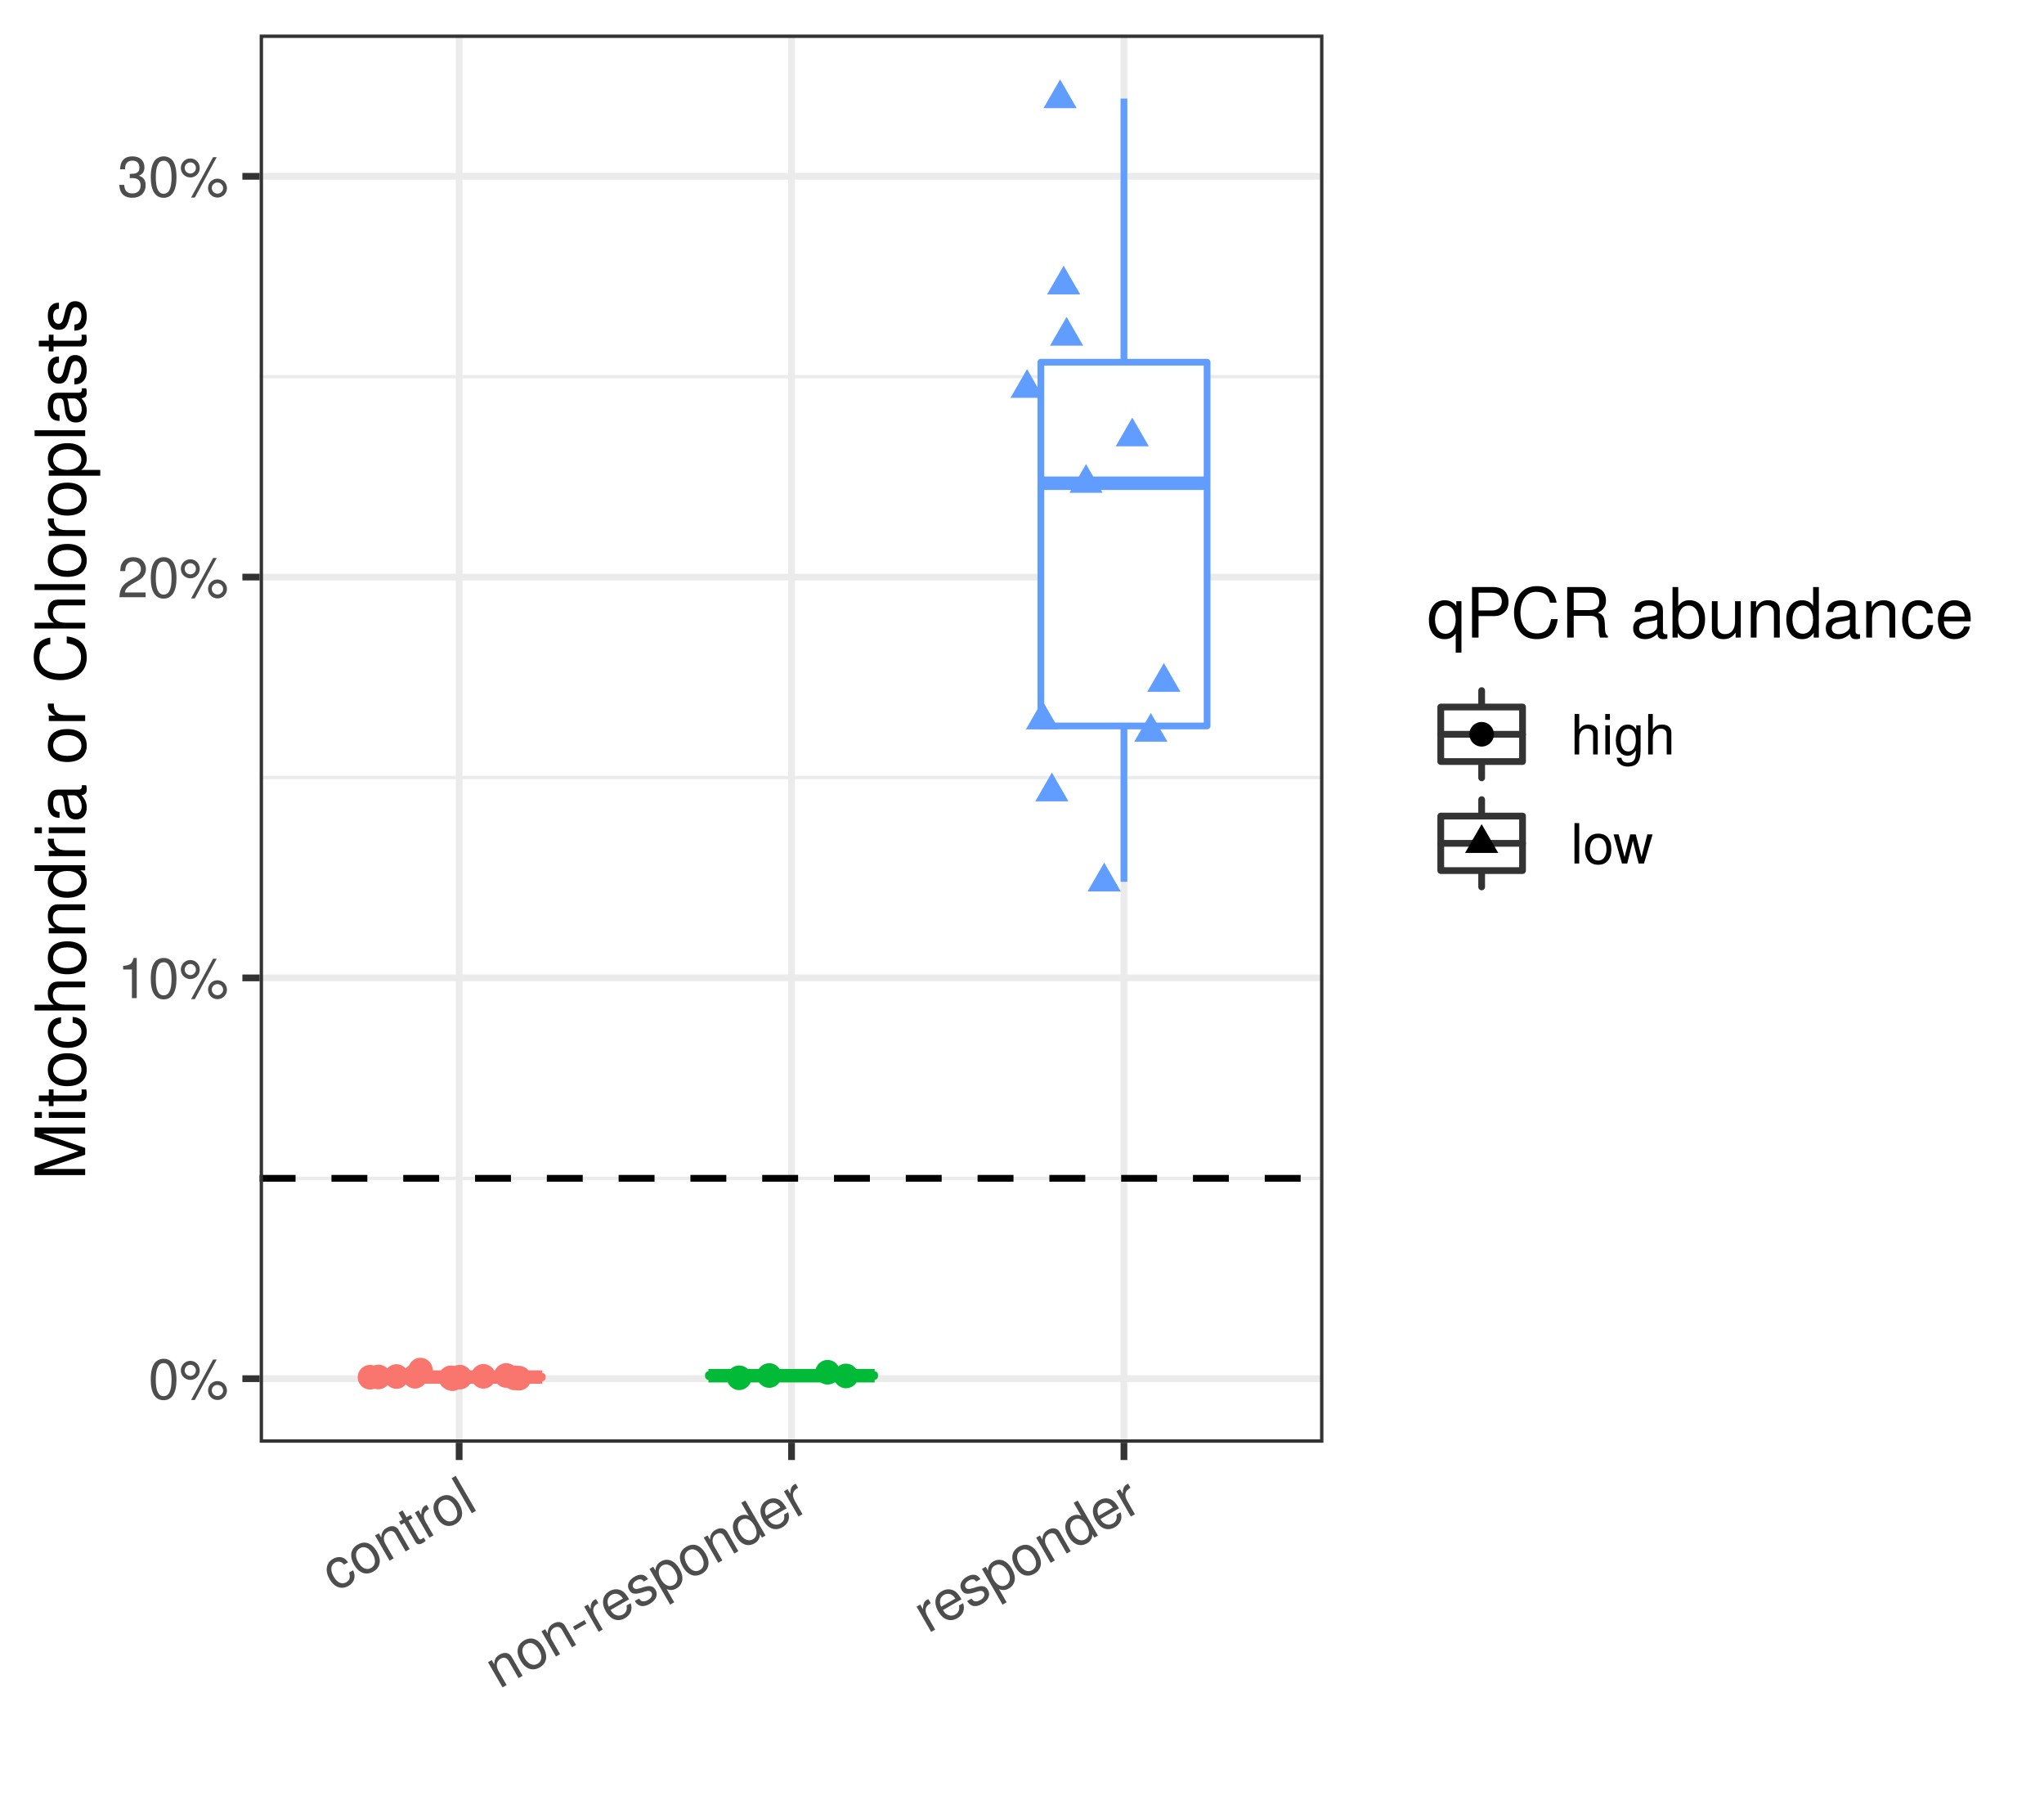
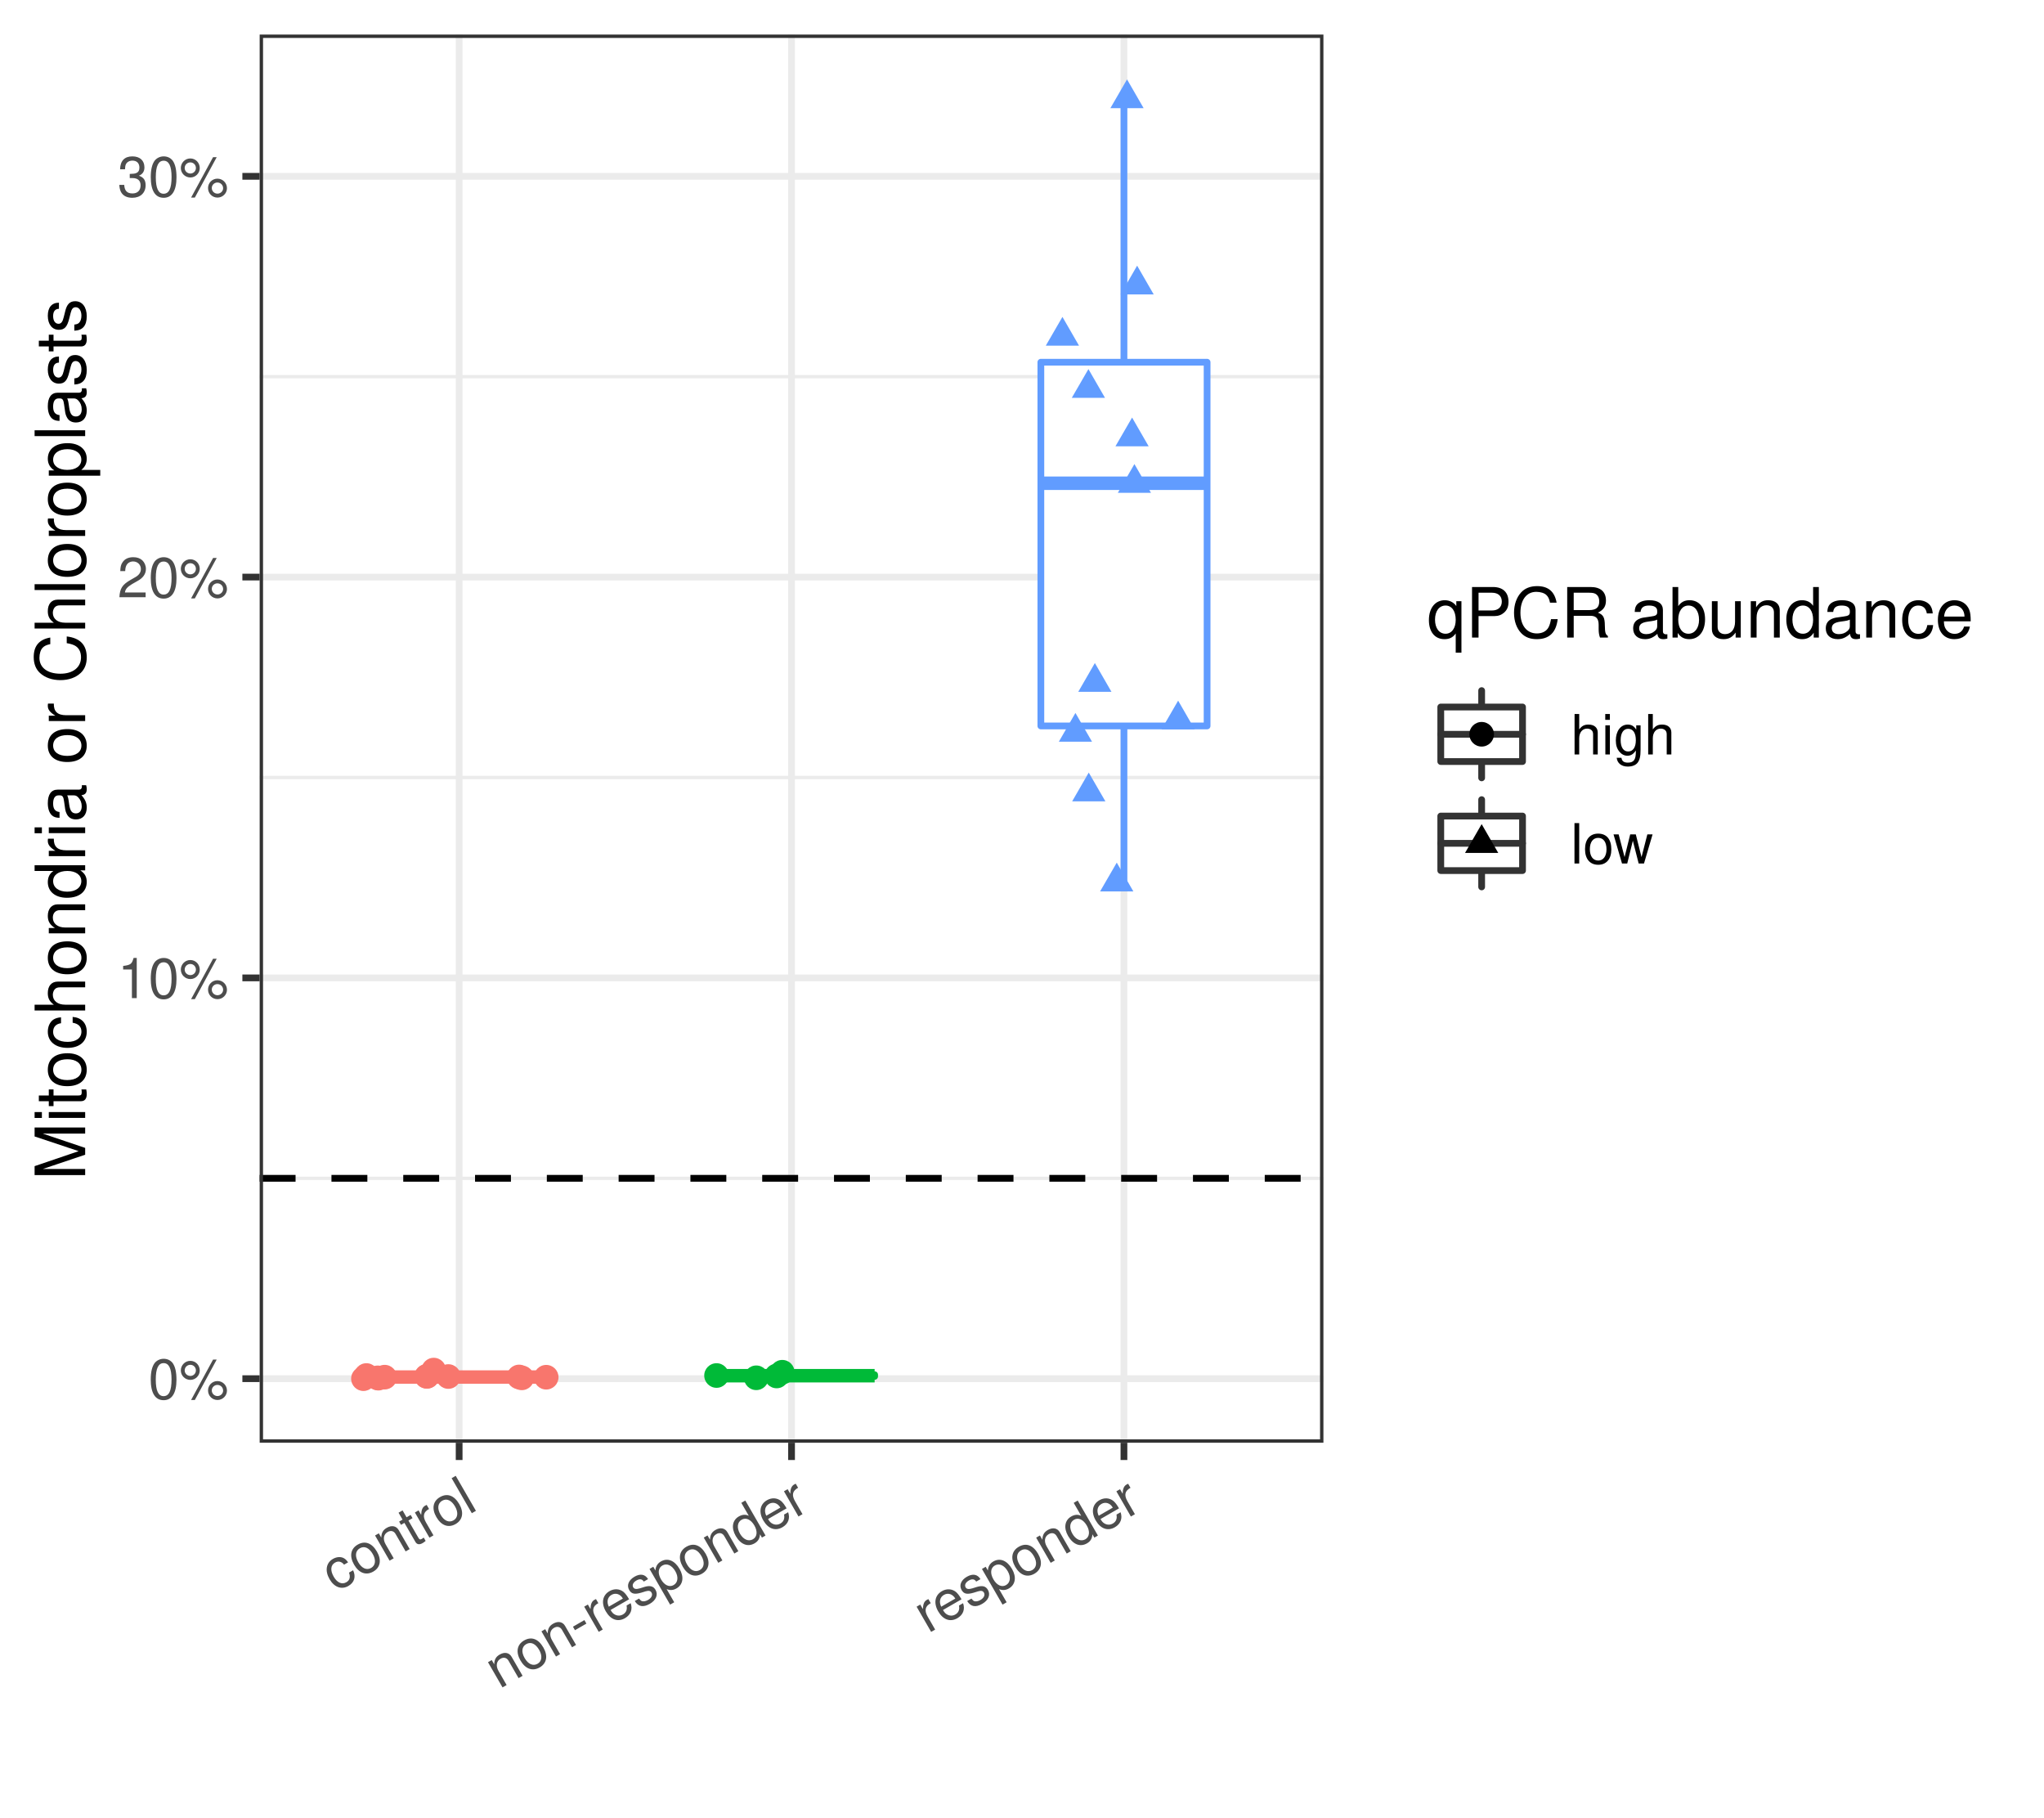
<svg xmlns="http://www.w3.org/2000/svg" viewBox="0 0 324.00 288.00">
  <defs>
    <style type="text/css">
    line, polyline, polygon, path, rect, circle {
      fill: none;
      stroke: #000000;
      stroke-linecap: round;
      stroke-linejoin: round;
      stroke-miterlimit: 10.00;
    }
  </style>
  </defs>
  <rect width="100%" height="100%" style="stroke: none; fill: #FFFFFF;" />
  <rect x="0.00" y="0.00" width="324.00" height="288.00" style="stroke-width: 1.07; stroke: #FFFFFF; fill: #FFFFFF;" />
  <defs>
    <clipPath id="cpNDEuMTZ8MjA5Ljc4fDIyOC42M3w1LjQ4">
      <rect x="41.16" y="5.48" width="168.62" height="223.15" />
    </clipPath>
  </defs>
  <rect x="41.16" y="5.48" width="168.62" height="223.15" style="stroke-width: 1.07; stroke: none; fill: #FFFFFF;" clip-path="url(#cpNDEuMTZ8MjA5Ljc4fDIyOC42M3w1LjQ4)" />
  <polyline points="41.16,186.73 209.78,186.73 " style="stroke-width: 0.53; stroke: #EBEBEB; stroke-linecap: butt;" clip-path="url(#cpNDEuMTZ8MjA5Ljc4fDIyOC42M3w1LjQ4)" />
  <polyline points="41.16,123.21 209.78,123.21 " style="stroke-width: 0.53; stroke: #EBEBEB; stroke-linecap: butt;" clip-path="url(#cpNDEuMTZ8MjA5Ljc4fDIyOC42M3w1LjQ4)" />
  <polyline points="41.16,59.69 209.78,59.69 " style="stroke-width: 0.53; stroke: #EBEBEB; stroke-linecap: butt;" clip-path="url(#cpNDEuMTZ8MjA5Ljc4fDIyOC42M3w1LjQ4)" />
  <polyline points="41.16,218.48 209.78,218.48 " style="stroke-width: 1.07; stroke: #EBEBEB; stroke-linecap: butt;" clip-path="url(#cpNDEuMTZ8MjA5Ljc4fDIyOC42M3w1LjQ4)" />
  <polyline points="41.16,154.97 209.78,154.97 " style="stroke-width: 1.07; stroke: #EBEBEB; stroke-linecap: butt;" clip-path="url(#cpNDEuMTZ8MjA5Ljc4fDIyOC42M3w1LjQ4)" />
  <polyline points="41.16,91.45 209.78,91.45 " style="stroke-width: 1.07; stroke: #EBEBEB; stroke-linecap: butt;" clip-path="url(#cpNDEuMTZ8MjA5Ljc4fDIyOC42M3w1LjQ4)" />
  <polyline points="41.16,27.94 209.78,27.94 " style="stroke-width: 1.07; stroke: #EBEBEB; stroke-linecap: butt;" clip-path="url(#cpNDEuMTZ8MjA5Ljc4fDIyOC42M3w1LjQ4)" />
  <polyline points="72.78,228.63 72.78,5.48 " style="stroke-width: 1.07; stroke: #EBEBEB; stroke-linecap: butt;" clip-path="url(#cpNDEuMTZ8MjA5Ljc4fDIyOC42M3w1LjQ4)" />
  <polyline points="125.47,228.63 125.47,5.48 " style="stroke-width: 1.07; stroke: #EBEBEB; stroke-linecap: butt;" clip-path="url(#cpNDEuMTZ8MjA5Ljc4fDIyOC42M3w1LjQ4)" />
  <polyline points="178.16,228.63 178.16,5.48 " style="stroke-width: 1.07; stroke: #EBEBEB; stroke-linecap: butt;" clip-path="url(#cpNDEuMTZ8MjA5Ljc4fDIyOC42M3w1LjQ4)" />
  <circle cx="72.78" cy="217.12" r="1.95" style="stroke-width: 0.71; stroke: none;" clip-path="url(#cpNDEuMTZ8MjA5Ljc4fDIyOC42M3w1LjQ4)" />
  <line x1="72.78" y1="218.11" x2="72.78" y2="217.98" style="stroke-width: 1.07; stroke: #F8766D; stroke-linecap: butt;" clip-path="url(#cpNDEuMTZ8MjA5Ljc4fDIyOC42M3w1LjQ4)" />
  <line x1="72.78" y1="218.35" x2="72.78" y2="218.48" style="stroke-width: 1.07; stroke: #F8766D; stroke-linecap: butt;" clip-path="url(#cpNDEuMTZ8MjA5Ljc4fDIyOC42M3w1LjQ4)" />
  <polygon points="59.60,218.11 59.60,218.35 85.95,218.35 85.95,218.11 59.60,218.11 " style="stroke-width: 1.07; stroke: #F8766D; fill: #FFFFFF;" clip-path="url(#cpNDEuMTZ8MjA5Ljc4fDIyOC42M3w1LjQ4)" />
  <line x1="59.60" y1="218.22" x2="85.95" y2="218.22" style="stroke-width: 2.13; stroke: #F8766D; stroke-linecap: butt;" clip-path="url(#cpNDEuMTZ8MjA5Ljc4fDIyOC42M3w1LjQ4)" />
  <line x1="125.47" y1="217.85" x2="125.47" y2="217.46" style="stroke-width: 1.07; stroke: #00BA38; stroke-linecap: butt;" clip-path="url(#cpNDEuMTZ8MjA5Ljc4fDIyOC42M3w1LjQ4)" />
  <line x1="125.47" y1="218.12" x2="125.47" y2="218.34" style="stroke-width: 1.07; stroke: #00BA38; stroke-linecap: butt;" clip-path="url(#cpNDEuMTZ8MjA5Ljc4fDIyOC42M3w1LjQ4)" />
  <polygon points="112.30,217.85 112.30,218.12 138.64,218.12 138.64,217.85 112.30,217.85 " style="stroke-width: 1.07; stroke: #00BA38; fill: #FFFFFF;" clip-path="url(#cpNDEuMTZ8MjA5Ljc4fDIyOC42M3w1LjQ4)" />
  <line x1="112.30" y1="218.01" x2="138.64" y2="218.01" style="stroke-width: 2.13; stroke: #00BA38; stroke-linecap: butt;" clip-path="url(#cpNDEuMTZ8MjA5Ljc4fDIyOC42M3w1LjQ4)" />
  <line x1="178.16" y1="57.40" x2="178.16" y2="15.62" style="stroke-width: 1.07; stroke: #619CFF; stroke-linecap: butt;" clip-path="url(#cpNDEuMTZ8MjA5Ljc4fDIyOC42M3w1LjQ4)" />
  <line x1="178.16" y1="115.04" x2="178.16" y2="139.74" style="stroke-width: 1.07; stroke: #619CFF; stroke-linecap: butt;" clip-path="url(#cpNDEuMTZ8MjA5Ljc4fDIyOC42M3w1LjQ4)" />
  <polygon points="164.99,57.40 164.99,115.04 191.34,115.04 191.34,57.40 164.99,57.40 " style="stroke-width: 1.07; stroke: #619CFF; fill: #FFFFFF;" clip-path="url(#cpNDEuMTZ8MjA5Ljc4fDIyOC42M3w1LjQ4)" />
  <line x1="164.99" y1="76.58" x2="191.34" y2="76.58" style="stroke-width: 2.13; stroke: #619CFF; stroke-linecap: butt;" clip-path="url(#cpNDEuMTZ8MjA5Ljc4fDIyOC42M3w1LjQ4)" />
-   <polygon points="182.42,112.98 185.06,117.54 179.79,117.54 " style="stroke-width: 0.71; stroke: none; fill: #619CFF;" clip-path="url(#cpNDEuMTZ8MjA5Ljc4fDIyOC42M3w1LjQ4)" />
-   <polygon points="179.48,66.17 182.11,70.73 176.85,70.73 " style="stroke-width: 0.71; stroke: none; fill: #619CFF;" clip-path="url(#cpNDEuMTZ8MjA5Ljc4fDIyOC42M3w1LjQ4)" />
-   <polygon points="168.60,42.10 171.23,46.66 165.97,46.66 " style="stroke-width: 0.71; stroke: none; fill: #619CFF;" clip-path="url(#cpNDEuMTZ8MjA5Ljc4fDIyOC42M3w1LjQ4)" />
-   <circle cx="134.10" cy="218.05" r="1.95" style="stroke-width: 0.71; stroke: none; fill: #00BA38;" clip-path="url(#cpNDEuMTZ8MjA5Ljc4fDIyOC42M3w1LjQ4)" />
-   <circle cx="131.18" cy="217.46" r="1.95" style="stroke-width: 0.71; stroke: none; fill: #00BA38;" clip-path="url(#cpNDEuMTZ8MjA5Ljc4fDIyOC42M3w1LjQ4)" />
-   <polygon points="175.03,136.70 177.66,141.26 172.40,141.26 " style="stroke-width: 0.71; stroke: none; fill: #619CFF;" clip-path="url(#cpNDEuMTZ8MjA5Ljc4fDIyOC42M3w1LjQ4)" />
-   <polygon points="169.07,50.22 171.70,54.78 166.44,54.78 " style="stroke-width: 0.71; stroke: none; fill: #619CFF;" clip-path="url(#cpNDEuMTZ8MjA5Ljc4fDIyOC42M3w1LjQ4)" />
-   <polygon points="162.80,58.49 165.43,63.05 160.17,63.05 " style="stroke-width: 0.71; stroke: none; fill: #619CFF;" clip-path="url(#cpNDEuMTZ8MjA5Ljc4fDIyOC42M3w1LjQ4)" />
-   <circle cx="76.62" cy="218.11" r="1.95" style="stroke-width: 0.71; stroke: none; fill: #F8766D;" clip-path="url(#cpNDEuMTZ8MjA5Ljc4fDIyOC42M3w1LjQ4)" />
-   <circle cx="72.88" cy="218.24" r="1.95" style="stroke-width: 0.71; stroke: none; fill: #F8766D;" clip-path="url(#cpNDEuMTZ8MjA5Ljc4fDIyOC42M3w1LjQ4)" />
-   <circle cx="81.55" cy="218.35" r="1.95" style="stroke-width: 0.71; stroke: none; fill: #F8766D;" clip-path="url(#cpNDEuMTZ8MjA5Ljc4fDIyOC42M3w1LjQ4)" />
-   <circle cx="62.84" cy="218.14" r="1.95" style="stroke-width: 0.71; stroke: none; fill: #F8766D;" clip-path="url(#cpNDEuMTZ8MjA5Ljc4fDIyOC42M3w1LjQ4)" />
-   <circle cx="59.99" cy="218.21" r="1.95" style="stroke-width: 0.71; stroke: none; fill: #F8766D;" clip-path="url(#cpNDEuMTZ8MjA5Ljc4fDIyOC42M3w1LjQ4)" />
-   <circle cx="71.46" cy="218.35" r="1.95" style="stroke-width: 0.71; stroke: none; fill: #F8766D;" clip-path="url(#cpNDEuMTZ8MjA5Ljc4fDIyOC42M3w1LjQ4)" />
-   <polygon points="165.24,111.03 167.87,115.59 162.61,115.59 " style="stroke-width: 0.71; stroke: none; fill: #619CFF;" clip-path="url(#cpNDEuMTZ8MjA5Ljc4fDIyOC42M3w1LjQ4)" />
-   <polygon points="172.15,73.54 174.78,78.10 169.52,78.10 " style="stroke-width: 0.71; stroke: none; fill: #619CFF;" clip-path="url(#cpNDEuMTZ8MjA5Ljc4fDIyOC42M3w1LjQ4)" />
-   <polygon points="168.04,12.58 170.67,17.14 165.41,17.14 " style="stroke-width: 0.71; stroke: none; fill: #619CFF;" clip-path="url(#cpNDEuMTZ8MjA5Ljc4fDIyOC42M3w1LjQ4)" />
-   <polygon points="184.49,105.07 187.12,109.63 181.85,109.63 " style="stroke-width: 0.71; stroke: none; fill: #619CFF;" clip-path="url(#cpNDEuMTZ8MjA5Ljc4fDIyOC42M3w1LjQ4)" />
-   <circle cx="121.93" cy="217.98" r="1.95" style="stroke-width: 0.71; stroke: none; fill: #00BA38;" clip-path="url(#cpNDEuMTZ8MjA5Ljc4fDIyOC42M3w1LjQ4)" />
-   <circle cx="117.17" cy="218.34" r="1.95" style="stroke-width: 0.71; stroke: none; fill: #00BA38;" clip-path="url(#cpNDEuMTZ8MjA5Ljc4fDIyOC42M3w1LjQ4)" />
-   <polygon points="166.74,122.43 169.37,126.99 164.10,126.99 " style="stroke-width: 0.71; stroke: none; fill: #619CFF;" clip-path="url(#cpNDEuMTZ8MjA5Ljc4fDIyOC42M3w1LjQ4)" />
-   <circle cx="80.24" cy="217.97" r="1.95" style="stroke-width: 0.71; stroke: none; fill: #F8766D;" clip-path="url(#cpNDEuMTZ8MjA5Ljc4fDIyOC42M3w1LjQ4)" />
-   <circle cx="66.65" cy="217.12" r="1.95" style="stroke-width: 0.71; stroke: none; fill: #F8766D;" clip-path="url(#cpNDEuMTZ8MjA5Ljc4fDIyOC42M3w1LjQ4)" />
-   <circle cx="65.79" cy="218.10" r="1.95" style="stroke-width: 0.71; stroke: none; fill: #F8766D;" clip-path="url(#cpNDEuMTZ8MjA5Ljc4fDIyOC42M3w1LjQ4)" />
-   <circle cx="58.65" cy="218.25" r="1.95" style="stroke-width: 0.71; stroke: none; fill: #F8766D;" clip-path="url(#cpNDEuMTZ8MjA5Ljc4fDIyOC42M3w1LjQ4)" />
-   <circle cx="71.73" cy="218.48" r="1.95" style="stroke-width: 0.71; stroke: none; fill: #F8766D;" clip-path="url(#cpNDEuMTZ8MjA5Ljc4fDIyOC42M3w1LjQ4)" />
-   <circle cx="82.26" cy="218.40" r="1.95" style="stroke-width: 0.71; stroke: none; fill: #F8766D;" clip-path="url(#cpNDEuMTZ8MjA5Ljc4fDIyOC42M3w1LjQ4)" />
+   <polygon points="170.47,112.98 173.10,117.54 167.84,117.54 " style="stroke-width: 0.71; stroke: none; fill: #619CFF;" clip-path="url(#cpNDEuMTZ8MjA5Ljc4fDIyOC42M3w1LjQ4)" />
+   <polygon points="179.45,66.17 182.08,70.73 176.81,70.73 " style="stroke-width: 0.71; stroke: none; fill: #619CFF;" clip-path="url(#cpNDEuMTZ8MjA5Ljc4fDIyOC42M3w1LjQ4)" />
+   <polygon points="180.25,42.10 182.88,46.66 177.62,46.66 " style="stroke-width: 0.71; stroke: none; fill: #619CFF;" clip-path="url(#cpNDEuMTZ8MjA5Ljc4fDIyOC42M3w1LjQ4)" />
+   <circle cx="123.11" cy="218.05" r="1.95" style="stroke-width: 0.71; stroke: none; fill: #00BA38;" clip-path="url(#cpNDEuMTZ8MjA5Ljc4fDIyOC42M3w1LjQ4)" />
+   <circle cx="124.00" cy="217.46" r="1.95" style="stroke-width: 0.71; stroke: none; fill: #00BA38;" clip-path="url(#cpNDEuMTZ8MjA5Ljc4fDIyOC42M3w1LjQ4)" />
+   <polygon points="177.02,136.70 179.65,141.26 174.38,141.26 " style="stroke-width: 0.71; stroke: none; fill: #619CFF;" clip-path="url(#cpNDEuMTZ8MjA5Ljc4fDIyOC42M3w1LjQ4)" />
+   <polygon points="168.41,50.22 171.04,54.78 165.77,54.78 " style="stroke-width: 0.71; stroke: none; fill: #619CFF;" clip-path="url(#cpNDEuMTZ8MjA5Ljc4fDIyOC42M3w1LjQ4)" />
+   <polygon points="172.53,58.49 175.16,63.05 169.89,63.05 " style="stroke-width: 0.71; stroke: none; fill: #619CFF;" clip-path="url(#cpNDEuMTZ8MjA5Ljc4fDIyOC42M3w1LjQ4)" />
+   <circle cx="67.62" cy="218.11" r="1.95" style="stroke-width: 0.71; stroke: none; fill: #F8766D;" clip-path="url(#cpNDEuMTZ8MjA5Ljc4fDIyOC42M3w1LjQ4)" />
+   <circle cx="60.97" cy="218.24" r="1.95" style="stroke-width: 0.71; stroke: none; fill: #F8766D;" clip-path="url(#cpNDEuMTZ8MjA5Ljc4fDIyOC42M3w1LjQ4)" />
+   <circle cx="59.87" cy="218.35" r="1.95" style="stroke-width: 0.71; stroke: none; fill: #F8766D;" clip-path="url(#cpNDEuMTZ8MjA5Ljc4fDIyOC42M3w1LjQ4)" />
+   <circle cx="71.07" cy="218.14" r="1.95" style="stroke-width: 0.71; stroke: none; fill: #F8766D;" clip-path="url(#cpNDEuMTZ8MjA5Ljc4fDIyOC42M3w1LjQ4)" />
+   <circle cx="82.28" cy="218.21" r="1.95" style="stroke-width: 0.71; stroke: none; fill: #F8766D;" clip-path="url(#cpNDEuMTZ8MjA5Ljc4fDIyOC42M3w1LjQ4)" />
+   <circle cx="82.71" cy="218.35" r="1.95" style="stroke-width: 0.71; stroke: none; fill: #F8766D;" clip-path="url(#cpNDEuMTZ8MjA5Ljc4fDIyOC42M3w1LjQ4)" />
+   <polygon points="186.75,111.03 189.38,115.59 184.11,115.59 " style="stroke-width: 0.71; stroke: none; fill: #619CFF;" clip-path="url(#cpNDEuMTZ8MjA5Ljc4fDIyOC42M3w1LjQ4)" />
+   <polygon points="179.82,73.54 182.45,78.10 177.19,78.10 " style="stroke-width: 0.71; stroke: none; fill: #619CFF;" clip-path="url(#cpNDEuMTZ8MjA5Ljc4fDIyOC42M3w1LjQ4)" />
+   <polygon points="178.65,12.58 181.28,17.14 176.01,17.14 " style="stroke-width: 0.71; stroke: none; fill: #619CFF;" clip-path="url(#cpNDEuMTZ8MjA5Ljc4fDIyOC42M3w1LjQ4)" />
+   <polygon points="173.55,105.07 176.18,109.63 170.92,109.63 " style="stroke-width: 0.71; stroke: none; fill: #619CFF;" clip-path="url(#cpNDEuMTZ8MjA5Ljc4fDIyOC42M3w1LjQ4)" />
+   <circle cx="113.58" cy="217.98" r="1.95" style="stroke-width: 0.71; stroke: none; fill: #00BA38;" clip-path="url(#cpNDEuMTZ8MjA5Ljc4fDIyOC42M3w1LjQ4)" />
+   <circle cx="119.88" cy="218.34" r="1.95" style="stroke-width: 0.71; stroke: none; fill: #00BA38;" clip-path="url(#cpNDEuMTZ8MjA5Ljc4fDIyOC42M3w1LjQ4)" />
+   <polygon points="172.58,122.43 175.22,126.99 169.95,126.99 " style="stroke-width: 0.71; stroke: none; fill: #619CFF;" clip-path="url(#cpNDEuMTZ8MjA5Ljc4fDIyOC42M3w1LjQ4)" />
+   <circle cx="58.08" cy="217.98" r="1.95" style="stroke-width: 0.71; stroke: none; fill: #F8766D;" clip-path="url(#cpNDEuMTZ8MjA5Ljc4fDIyOC42M3w1LjQ4)" />
+   <circle cx="68.75" cy="217.12" r="1.95" style="stroke-width: 0.71; stroke: none; fill: #F8766D;" clip-path="url(#cpNDEuMTZ8MjA5Ljc4fDIyOC42M3w1LjQ4)" />
+   <circle cx="67.72" cy="218.10" r="1.95" style="stroke-width: 0.71; stroke: none; fill: #F8766D;" clip-path="url(#cpNDEuMTZ8MjA5Ljc4fDIyOC42M3w1LjQ4)" />
+   <circle cx="86.58" cy="218.25" r="1.95" style="stroke-width: 0.71; stroke: none; fill: #F8766D;" clip-path="url(#cpNDEuMTZ8MjA5Ljc4fDIyOC42M3w1LjQ4)" />
+   <circle cx="57.61" cy="218.48" r="1.95" style="stroke-width: 0.71; stroke: none; fill: #F8766D;" clip-path="url(#cpNDEuMTZ8MjA5Ljc4fDIyOC42M3w1LjQ4)" />
+   <circle cx="59.98" cy="218.40" r="1.95" style="stroke-width: 0.71; stroke: none; fill: #F8766D;" clip-path="url(#cpNDEuMTZ8MjA5Ljc4fDIyOC42M3w1LjQ4)" />
  <line x1="41.16" y1="186.73" x2="209.78" y2="186.73" style="stroke-width: 1.07; stroke-dasharray: 5.69,5.69; stroke-linecap: butt;" clip-path="url(#cpNDEuMTZ8MjA5Ljc4fDIyOC42M3w1LjQ4)" />
  <rect x="41.16" y="5.48" width="168.62" height="223.15" style="stroke-width: 1.07; stroke: #333333;" clip-path="url(#cpNDEuMTZ8MjA5Ljc4fDIyOC42M3w1LjQ4)" />
  <defs>
    <clipPath id="cpMC4wMHwzMjQuMDB8Mjg4LjAwfDAuMDA=">
      <rect x="0.00" y="0.00" width="324.00" height="288.00" />
    </clipPath>
  </defs>
  <g clip-path="url(#cpMC4wMHwzMjQuMDB8Mjg4LjAwfDAuMDA=)">
    <text x="23.52" y="221.69" style="font-size: 8.80px; fill: #4D4D4D; font-family: Nimbus Sans L;" textLength="12.71px" lengthAdjust="spacingAndGlyphs">0%</text>
  </g>
  <g clip-path="url(#cpMC4wMHwzMjQuMDB8Mjg4LjAwfDAuMDA=)">
    <text x="18.63" y="158.17" style="font-size: 8.80px; fill: #4D4D4D; font-family: Nimbus Sans L;" textLength="17.60px" lengthAdjust="spacingAndGlyphs">10%</text>
  </g>
  <g clip-path="url(#cpMC4wMHwzMjQuMDB8Mjg4LjAwfDAuMDA=)">
    <text x="18.63" y="94.66" style="font-size: 8.80px; fill: #4D4D4D; font-family: Nimbus Sans L;" textLength="17.60px" lengthAdjust="spacingAndGlyphs">20%</text>
  </g>
  <g clip-path="url(#cpMC4wMHwzMjQuMDB8Mjg4LjAwfDAuMDA=)">
    <text x="18.63" y="31.14" style="font-size: 8.80px; fill: #4D4D4D; font-family: Nimbus Sans L;" textLength="17.60px" lengthAdjust="spacingAndGlyphs">30%</text>
  </g>
  <polyline points="38.42,218.48 41.16,218.48 " style="stroke-width: 1.07; stroke: #333333; stroke-linecap: butt;" clip-path="url(#cpMC4wMHwzMjQuMDB8Mjg4LjAwfDAuMDA=)" />
  <polyline points="38.42,154.97 41.16,154.97 " style="stroke-width: 1.07; stroke: #333333; stroke-linecap: butt;" clip-path="url(#cpMC4wMHwzMjQuMDB8Mjg4LjAwfDAuMDA=)" />
  <polyline points="38.42,91.45 41.16,91.45 " style="stroke-width: 1.07; stroke: #333333; stroke-linecap: butt;" clip-path="url(#cpMC4wMHwzMjQuMDB8Mjg4LjAwfDAuMDA=)" />
  <polyline points="38.42,27.94 41.16,27.94 " style="stroke-width: 1.07; stroke: #333333; stroke-linecap: butt;" clip-path="url(#cpMC4wMHwzMjQuMDB8Mjg4LjAwfDAuMDA=)" />
  <polyline points="72.78,231.37 72.78,228.63 " style="stroke-width: 1.07; stroke: #333333; stroke-linecap: butt;" clip-path="url(#cpMC4wMHwzMjQuMDB8Mjg4LjAwfDAuMDA=)" />
  <polyline points="125.47,231.37 125.47,228.63 " style="stroke-width: 1.07; stroke: #333333; stroke-linecap: butt;" clip-path="url(#cpMC4wMHwzMjQuMDB8Mjg4LjAwfDAuMDA=)" />
  <polyline points="178.16,231.37 178.16,228.63 " style="stroke-width: 1.07; stroke: #333333; stroke-linecap: butt;" clip-path="url(#cpMC4wMHwzMjQuMDB8Mjg4LjAwfDAuMDA=)" />
  <g clip-path="url(#cpMC4wMHwzMjQuMDB8Mjg4LjAwfDAuMDA=)">
    <text transform="translate(53.12,252.31) rotate(-30)" style="font-size: 8.80px; fill: #4D4D4D; font-family: Nimbus Sans L;" textLength="26.40px" lengthAdjust="spacingAndGlyphs">control</text>
  </g>
  <g clip-path="url(#cpMC4wMHwzMjQuMDB8Mjg4LjAwfDAuMDA=)">
    <text transform="translate(79.13,267.71) rotate(-30)" style="font-size: 8.80px; fill: #4D4D4D; font-family: Nimbus Sans L;" textLength="57.21px" lengthAdjust="spacingAndGlyphs">non-responder</text>
  </g>
  <g clip-path="url(#cpMC4wMHwzMjQuMDB8Mjg4LjAwfDAuMDA=)">
    <text transform="translate(147.07,258.91) rotate(-30)" style="font-size: 8.80px; fill: #4D4D4D; font-family: Nimbus Sans L;" textLength="39.60px" lengthAdjust="spacingAndGlyphs">responder</text>
  </g>
  <g clip-path="url(#cpMC4wMHwzMjQuMDB8Mjg4LjAwfDAuMDA=)">
    <text transform="translate(13.50,187.05) rotate(-90)" style="font-size: 11.00px; font-family: Nimbus Sans L;" textLength="139.98px" lengthAdjust="spacingAndGlyphs">Mitochondria or Chloroplasts</text>
  </g>
  <rect x="220.74" y="86.35" width="97.78" height="61.40" style="stroke-width: 1.07; stroke: none; fill: #FFFFFF;" clip-path="url(#cpMC4wMHwzMjQuMDB8Mjg4LjAwfDAuMDA=)" />
  <g clip-path="url(#cpMC4wMHwzMjQuMDB8Mjg4LjAwfDAuMDA=)">
    <text x="226.22" y="101.04" style="font-size: 11.00px; font-family: Nimbus Sans L;" textLength="86.82px" lengthAdjust="spacingAndGlyphs">qPCR abundance</text>
  </g>
  <rect x="226.22" y="107.72" width="17.28" height="17.28" style="stroke-width: 1.07; stroke: none; fill: #FFFFFF;" clip-path="url(#cpMC4wMHwzMjQuMDB8Mjg4LjAwfDAuMDA=)" />
  <polyline points="234.86,123.27 234.86,120.68 " style="stroke-width: 1.07; stroke: #333333;" clip-path="url(#cpMC4wMHwzMjQuMDB8Mjg4LjAwfDAuMDA=)" />
  <polyline points="234.86,112.04 234.86,109.44 " style="stroke-width: 1.07; stroke: #333333;" clip-path="url(#cpMC4wMHwzMjQuMDB8Mjg4LjAwfDAuMDA=)" />
  <rect x="228.38" y="112.04" width="12.96" height="8.64" style="stroke-width: 1.07; stroke: #333333; fill: #FFFFFF;" clip-path="url(#cpMC4wMHwzMjQuMDB8Mjg4LjAwfDAuMDA=)" />
  <polyline points="228.38,116.36 241.34,116.36 " style="stroke-width: 1.07; stroke: #333333;" clip-path="url(#cpMC4wMHwzMjQuMDB8Mjg4LjAwfDAuMDA=)" />
  <circle cx="234.86" cy="116.36" r="1.95" style="stroke-width: 0.71; stroke: none; fill: #000000;" clip-path="url(#cpMC4wMHwzMjQuMDB8Mjg4LjAwfDAuMDA=)" />
  <rect x="226.22" y="125.00" width="17.28" height="17.28" style="stroke-width: 1.07; stroke: none; fill: #FFFFFF;" clip-path="url(#cpMC4wMHwzMjQuMDB8Mjg4LjAwfDAuMDA=)" />
  <polyline points="234.86,140.55 234.86,137.96 " style="stroke-width: 1.07; stroke: #333333;" clip-path="url(#cpMC4wMHwzMjQuMDB8Mjg4LjAwfDAuMDA=)" />
  <polyline points="234.86,129.32 234.86,126.72 " style="stroke-width: 1.07; stroke: #333333;" clip-path="url(#cpMC4wMHwzMjQuMDB8Mjg4LjAwfDAuMDA=)" />
  <rect x="228.38" y="129.32" width="12.96" height="8.64" style="stroke-width: 1.07; stroke: #333333; fill: #FFFFFF;" clip-path="url(#cpMC4wMHwzMjQuMDB8Mjg4LjAwfDAuMDA=)" />
  <polyline points="228.38,133.64 241.34,133.64 " style="stroke-width: 1.07; stroke: #333333;" clip-path="url(#cpMC4wMHwzMjQuMDB8Mjg4LjAwfDAuMDA=)" />
  <polygon points="234.86,130.60 237.49,135.16 232.23,135.16 " style="stroke-width: 0.71; stroke: none; fill: #000000;" clip-path="url(#cpMC4wMHwzMjQuMDB8Mjg4LjAwfDAuMDA=)" />
  <g clip-path="url(#cpMC4wMHwzMjQuMDB8Mjg4LjAwfDAuMDA=)">
    <text x="248.98" y="119.56" style="font-size: 8.80px; font-family: Nimbus Sans L;" textLength="16.63px" lengthAdjust="spacingAndGlyphs">high</text>
  </g>
  <g clip-path="url(#cpMC4wMHwzMjQuMDB8Mjg4LjAwfDAuMDA=)">
    <text x="248.98" y="136.84" style="font-size: 8.80px; font-family: Nimbus Sans L;" textLength="13.20px" lengthAdjust="spacingAndGlyphs">low</text>
  </g>
</svg>
